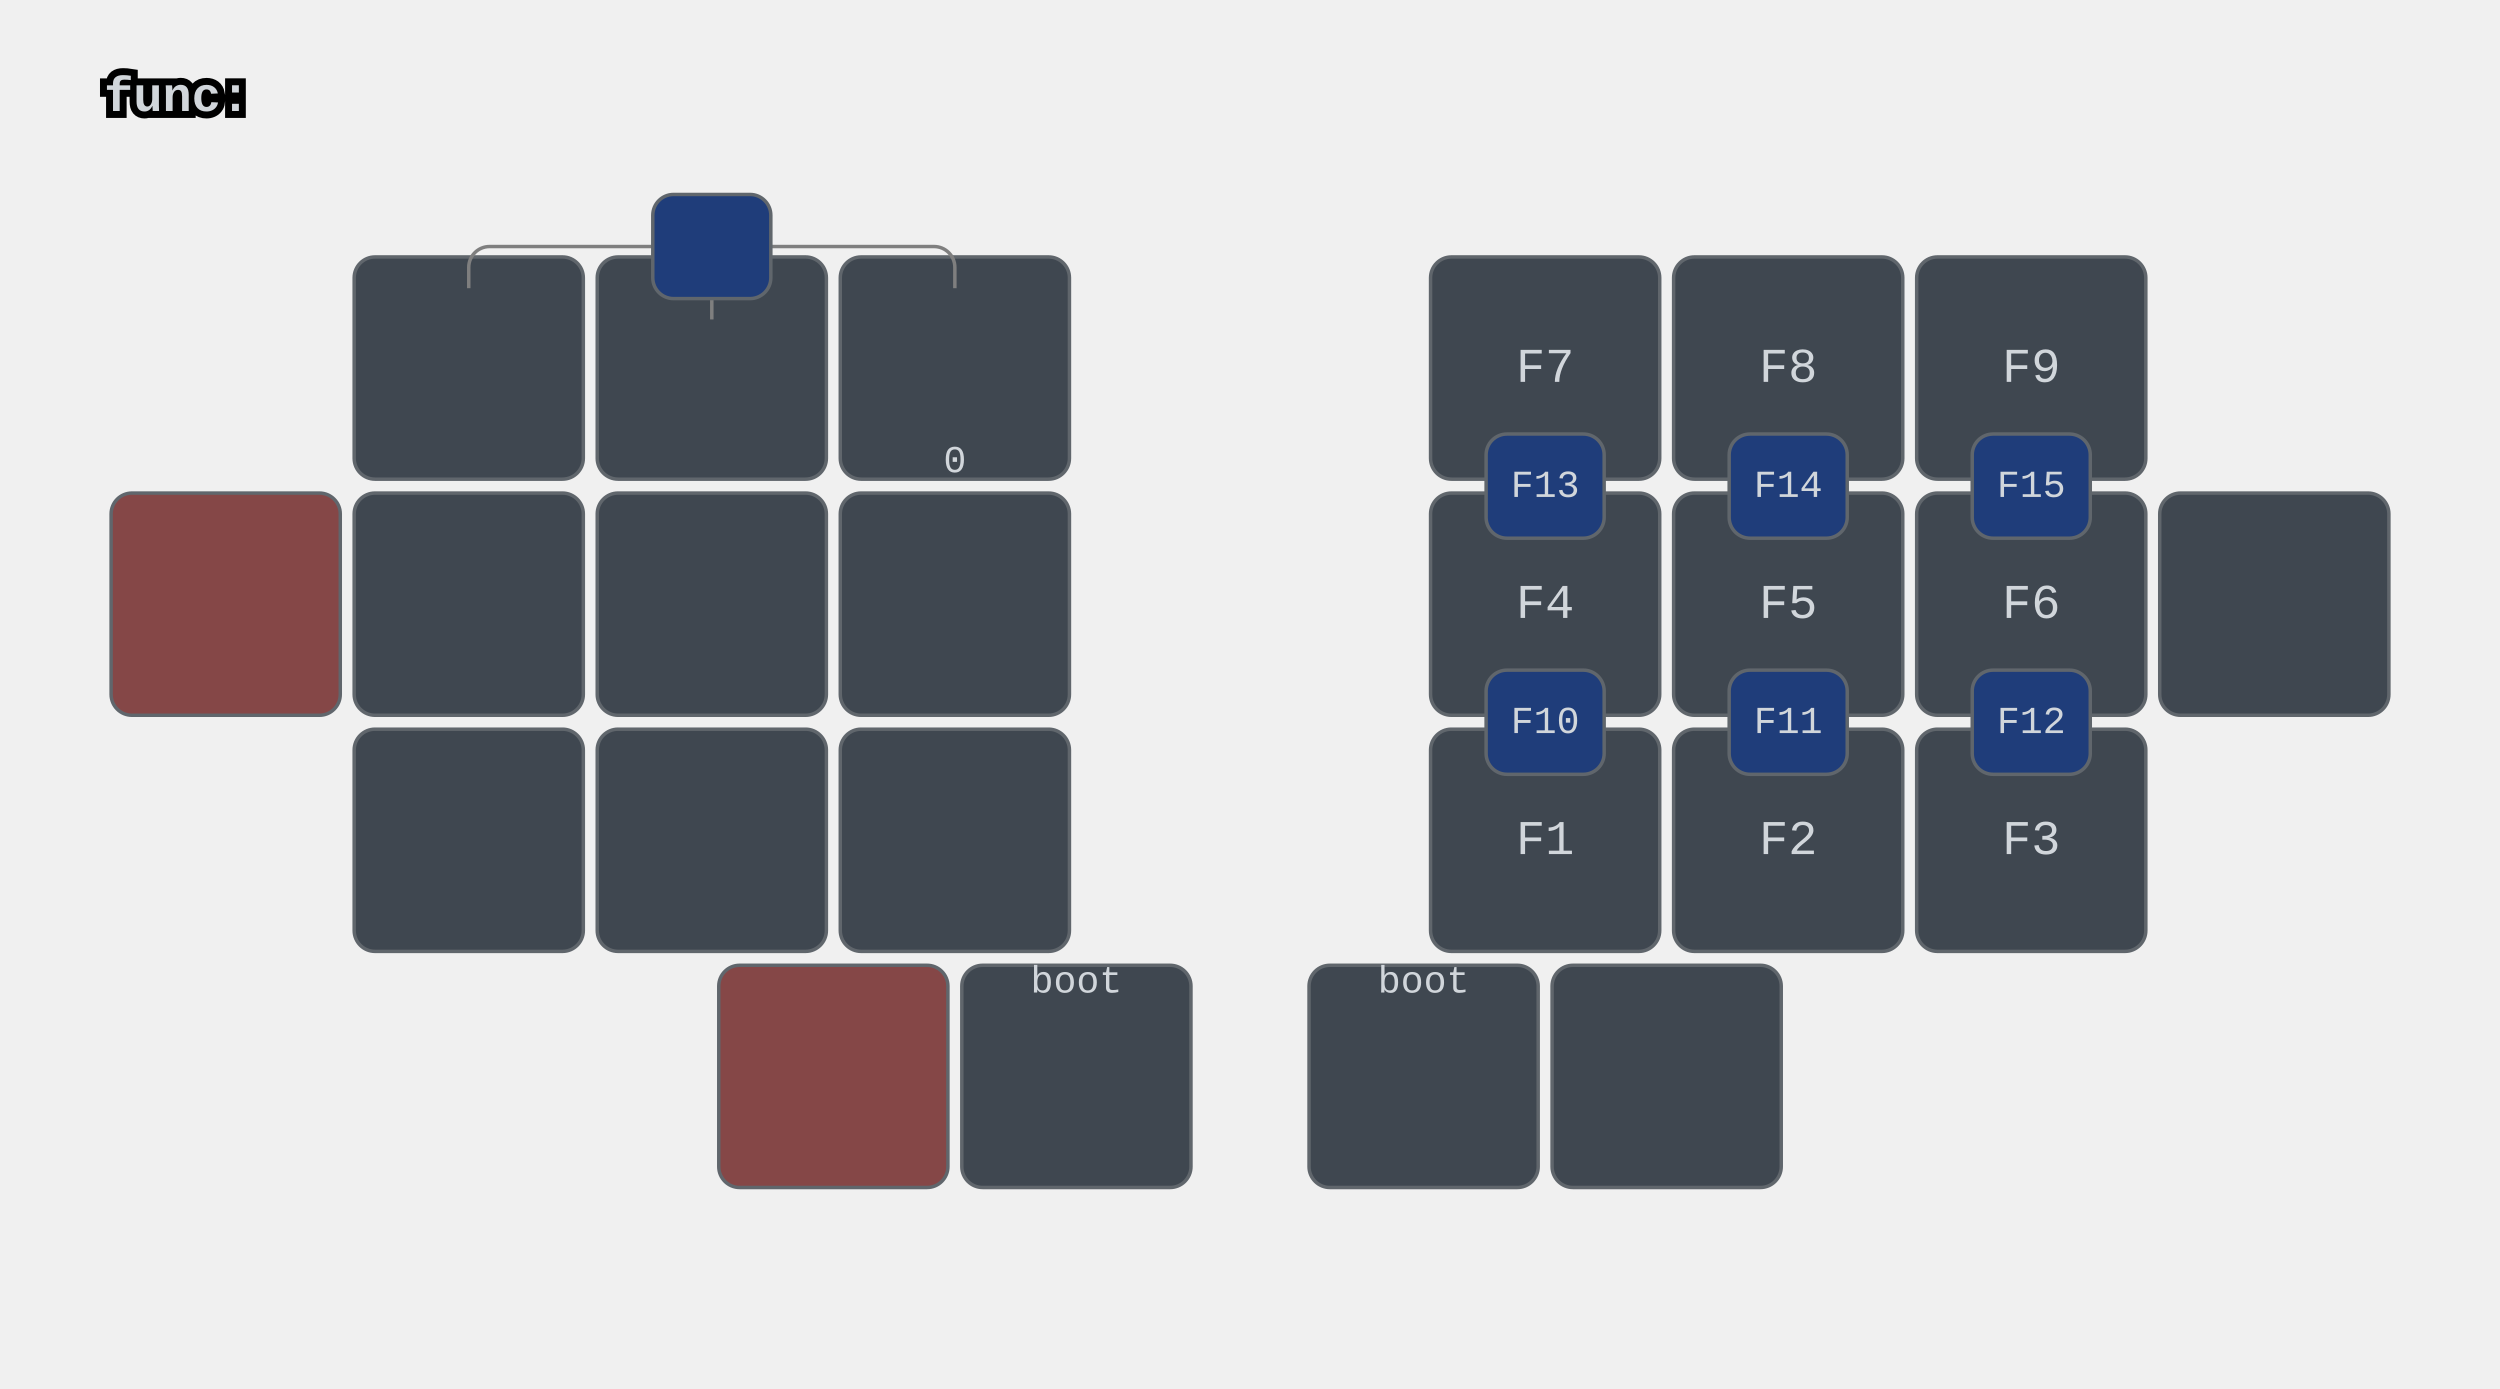
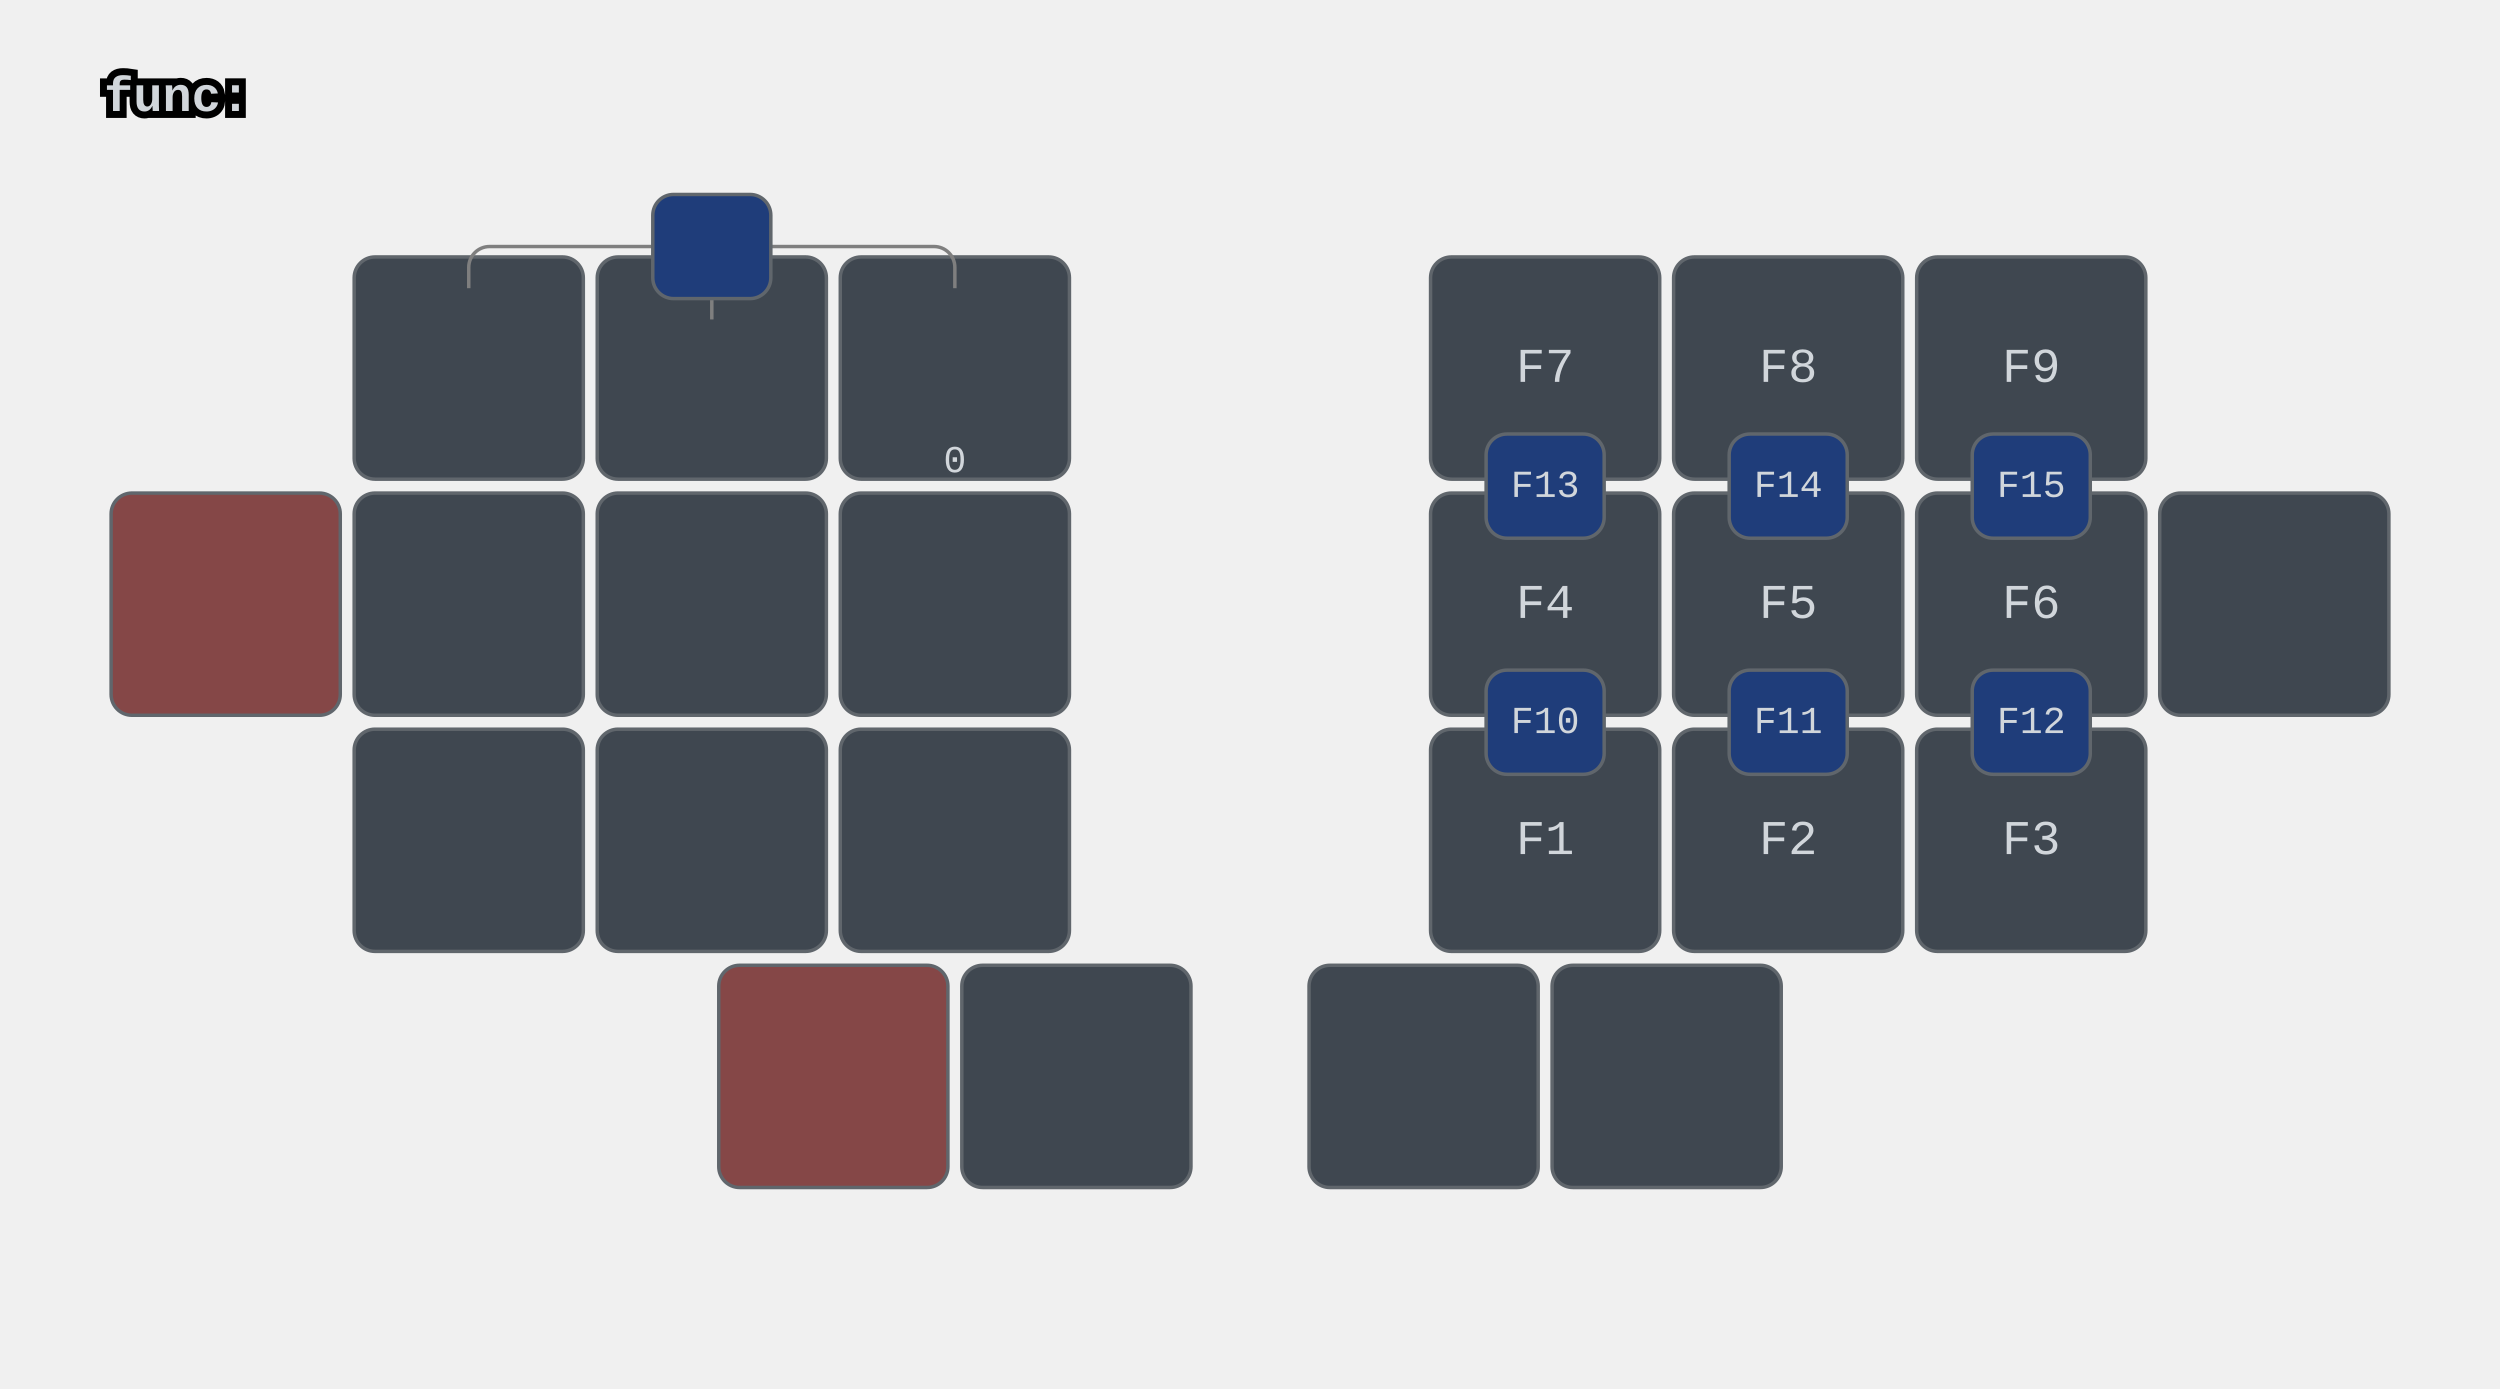
<svg xmlns="http://www.w3.org/2000/svg" xmlns:xlink="http://www.w3.org/1999/xlink" width="720" height="400" viewBox="0 0 720 400" class="keymap">
  <defs>/* start glyphs */
<svg id="mdi:apple-keyboard-command">
      <svg id="mdi-apple-keyboard-command" viewBox="0 0 24 24">
        <path d="M6,2A4,4 0 0,1 10,6V8H14V6A4,4 0 0,1 18,2A4,4 0 0,1 22,6A4,4 0 0,1 18,10H16V14H18A4,4 0 0,1 22,18A4,4 0 0,1 18,22A4,4 0 0,1 14,18V16H10V18A4,4 0 0,1 6,22A4,4 0 0,1 2,18A4,4 0 0,1 6,14H8V10H6A4,4 0 0,1 2,6A4,4 0 0,1 6,2M16,18A2,2 0 0,0 18,20A2,2 0 0,0 20,18A2,2 0 0,0 18,16H16V18M14,10H10V14H14V10M6,16A2,2 0 0,0 4,18A2,2 0 0,0 6,20A2,2 0 0,0 8,18V16H6M8,6A2,2 0 0,0 6,4A2,2 0 0,0 4,6A2,2 0 0,0 6,8H8V6M18,8A2,2 0 0,0 20,6A2,2 0 0,0 18,4A2,2 0 0,0 16,6V8H18Z" />
      </svg>
    </svg>
    <svg id="mdi:apple-keyboard-control">
      <svg id="mdi-apple-keyboard-control" viewBox="0 0 24 24">
        <path d="M19.78,11.78L18.36,13.19L12,6.83L5.64,13.19L4.22,11.78L12,4L19.78,11.78Z" />
      </svg>
    </svg>
    <svg id="mdi:apple-keyboard-option">
      <svg id="mdi-apple-keyboard-option" viewBox="0 0 24 24">
        <path d="M3,4H9.11L16.15,18H21V20H14.88L7.84,6H3V4M14,4H21V6H14V4Z" />
      </svg>
    </svg>
    <svg id="mdi:apple-keyboard-shift">
      <svg id="mdi-apple-keyboard-shift" viewBox="0 0 24 24">
        <path d="M15,18V12H17.17L12,6.83L6.83,12H9V18H15M12,4L22,14H17V20H7V14H2L12,4Z" />
      </svg>
    </svg>
    <svg id="mdi:arrow-down">
      <svg id="mdi-arrow-down" viewBox="0 0 24 24">
        <path d="M11,4H13V16L18.5,10.5L19.92,11.92L12,19.84L4.08,11.92L5.5,10.5L11,16V4Z" />
      </svg>
    </svg>
    <svg id="mdi:arrow-down-bold-outline">
      <svg id="mdi-arrow-down-bold-outline" viewBox="0 0 24 24">
        <path d="M22,11L12,21L2,11H8V3H16V11H22M12,18L17,13H14V5H10V13H7L12,18Z" />
      </svg>
    </svg>
    <svg id="mdi:arrow-left">
      <svg id="mdi-arrow-left" viewBox="0 0 24 24">
        <path d="M20,11V13H8L13.5,18.5L12.08,19.92L4.16,12L12.08,4.08L13.5,5.5L8,11H20Z" />
      </svg>
    </svg>
    <svg id="mdi:arrow-right">
      <svg id="mdi-arrow-right" viewBox="0 0 24 24">
        <path d="M4,11V13H16L10.5,18.5L11.92,19.92L19.84,12L11.92,4.08L10.5,5.5L16,11H4Z" />
      </svg>
    </svg>
    <svg id="mdi:arrow-up">
      <svg id="mdi-arrow-up" viewBox="0 0 24 24">
        <path d="M13,20H11V8L5.5,13.5L4.08,12.08L12,4.16L19.92,12.08L18.5,13.5L13,8V20Z" />
      </svg>
    </svg>
    <svg id="mdi:arrow-up-bold-outline">
      <svg id="mdi-arrow-up-bold-outline" viewBox="0 0 24 24">
        <path d="M16,13V21H8V13H2L12,3L22,13H16M7,11H10V19H14V11H17L12,6L7,11Z" />
      </svg>
    </svg>
    <svg id="mdi:backspace-outline">
      <svg id="mdi-backspace-outline" viewBox="0 0 24 24">
        <path d="M19,15.59L17.59,17L14,13.41L10.41,17L9,15.59L12.59,12L9,8.41L10.41,7L14,10.59L17.59,7L19,8.41L15.41,12L19,15.59M22,3A2,2 0 0,1 24,5V19A2,2 0 0,1 22,21H7C6.31,21 5.77,20.64 5.41,20.11L0,12L5.41,3.88C5.77,3.35 6.31,3 7,3H22M22,5H7L2.28,12L7,19H22V5Z" />
      </svg>
    </svg>
    <svg id="mdi:backspace-reverse-outline">
      <svg id="mdi-backspace-reverse-outline" viewBox="0 0 24 24">
        <path d="M5,15.59L6.41,17L10,13.41L13.59,17L15,15.59L11.41,12L15,8.41L13.59,7L10,10.59L6.41,7L5,8.41L8.59,12L5,15.59M2,3A2,2 0 0,0 0,5V19A2,2 0 0,0 2,21H17C17.69,21 18.23,20.64 18.59,20.11L24,12L18.59,3.88C18.23,3.35 17.69,3 17,3H2M2,5H17L21.72,12L17,19H2V5Z" />
      </svg>
    </svg>
    <svg id="mdi:bluetooth">
      <svg id="mdi-bluetooth" viewBox="0 0 24 24">
        <path d="M14.88,16.29L13,18.17V14.41M13,5.83L14.88,7.71L13,9.58M17.71,7.71L12,2H11V9.58L6.41,5L5,6.41L10.59,12L5,17.58L6.41,19L11,14.41V22H12L17.71,16.29L13.41,12L17.71,7.71Z" />
      </svg>
    </svg>
    <svg id="mdi:bluetooth-off">
      <svg id="mdi-bluetooth-off" viewBox="0 0 24 24">
        <path d="M13,5.83L14.88,7.71L13.28,9.31L14.69,10.72L17.71,7.7L12,2H11V7.03L13,9.03M5.41,4L4,5.41L10.59,12L5,17.59L6.41,19L11,14.41V22H12L16.29,17.71L18.59,20L20,18.59M13,18.17V14.41L14.88,16.29" />
      </svg>
    </svg>
    <svg id="mdi:bug">
      <svg id="mdi-bug" viewBox="0 0 24 24">
        <path d="M14,12H10V10H14M14,16H10V14H14M20,8H17.19C16.74,7.22 16.12,6.55 15.37,6.04L17,4.41L15.59,3L13.42,5.17C12.96,5.06 12.5,5 12,5C11.5,5 11.04,5.06 10.59,5.17L8.41,3L7,4.41L8.62,6.04C7.88,6.55 7.26,7.22 6.81,8H4V10H6.09C6.04,10.33 6,10.66 6,11V12H4V14H6V15C6,15.34 6.04,15.67 6.09,16H4V18H6.81C7.85,19.79 9.78,21 12,21C14.22,21 16.15,19.79 17.19,18H20V16H17.91C17.96,15.67 18,15.34 18,15V14H20V12H18V11C18,10.66 17.96,10.33 17.91,10H20V8Z" />
      </svg>
    </svg>
    <svg id="mdi:camera">
      <svg id="mdi-camera" viewBox="0 0 24 24">
        <path d="M4,4H7L9,2H15L17,4H20A2,2 0 0,1 22,6V18A2,2 0 0,1 20,20H4A2,2 0 0,1 2,18V6A2,2 0 0,1 4,4M12,7A5,5 0 0,0 7,12A5,5 0 0,0 12,17A5,5 0 0,0 17,12A5,5 0 0,0 12,7M12,9A3,3 0 0,1 15,12A3,3 0 0,1 12,15A3,3 0 0,1 9,12A3,3 0 0,1 12,9Z" />
      </svg>
    </svg>
    <svg id="mdi:close">
      <svg id="mdi-close" viewBox="0 0 24 24">
        <path d="M19,6.41L17.59,5L12,10.59L6.41,5L5,6.41L10.59,12L5,17.59L6.41,19L12,13.41L17.59,19L19,17.59L13.41,12L19,6.41Z" />
      </svg>
    </svg>
    <svg id="mdi:console">
      <svg id="mdi-console" viewBox="0 0 24 24">
        <path d="M20,19V7H4V19H20M20,3A2,2 0 0,1 22,5V19A2,2 0 0,1 20,21H4A2,2 0 0,1 2,19V5C2,3.89 2.9,3 4,3H20M13,17V15H18V17H13M9.58,13L5.57,9H8.4L11.7,12.3C12.09,12.69 12.09,13.33 11.7,13.72L8.42,17H5.59L9.58,13Z" />
      </svg>
    </svg>
    <svg id="mdi:debug-step-into">
      <svg id="mdi-debug-step-into" viewBox="0 0 24 24">
        <path d="M12,22A2,2 0 0,1 10,20A2,2 0 0,1 12,18A2,2 0 0,1 14,20A2,2 0 0,1 12,22M13,2V13L17.5,8.5L18.92,9.92L12,16.84L5.08,9.92L6.5,8.5L11,13V2H13Z" />
      </svg>
    </svg>
    <svg id="mdi:debug-step-out">
      <svg id="mdi-debug-step-out" viewBox="0 0 24 24">
        <path d="M12,22A2,2 0 0,1 10,20A2,2 0 0,1 12,18A2,2 0 0,1 14,20A2,2 0 0,1 12,22M13,16H11V6L6.5,10.5L5.08,9.08L12,2.16L18.92,9.08L17.5,10.5L13,6V16Z" />
      </svg>
    </svg>
    <svg id="mdi:debug-step-over">
      <svg id="mdi-debug-step-over" viewBox="0 0 24 24">
        <path d="M12,14A2,2 0 0,1 14,16A2,2 0 0,1 12,18A2,2 0 0,1 10,16A2,2 0 0,1 12,14M23.46,8.86L21.87,15.75L15,14.16L18.8,11.78C17.39,9.5 14.87,8 12,8C8.05,8 4.77,10.86 4.12,14.63L2.15,14.28C2.96,9.58 7.06,6 12,6C15.58,6 18.73,7.89 20.5,10.72L23.46,8.86Z" />
      </svg>
    </svg>
    <svg id="mdi:delete">
      <svg id="mdi-delete" viewBox="0 0 24 24">
        <path d="M19,4H15.5L14.5,3H9.5L8.5,4H5V6H19M6,19A2,2 0 0,0 8,21H16A2,2 0 0,0 18,19V7H6V19Z" />
      </svg>
    </svg>
    <svg id="mdi:desktop-classic">
      <svg id="mdi-desktop-classic" viewBox="0 0 24 24">
        <path d="M6,2C4.89,2 4,2.89 4,4V12C4,13.11 4.89,14 6,14H18C19.11,14 20,13.11 20,12V4C20,2.89 19.11,2 18,2H6M6,4H18V12H6V4M4,15C2.89,15 2,15.89 2,17V20C2,21.11 2.89,22 4,22H20C21.11,22 22,21.11 22,20V17C22,15.89 21.11,15 20,15H4M8,17H20V20H8V17M9,17.75V19.25H13V17.75H9M15,17.75V19.25H19V17.75H15Z" />
      </svg>
    </svg>
    <svg id="mdi:emoticon-happy-outline">
      <svg id="mdi-emoticon-happy-outline" viewBox="0 0 24 24">
        <path d="M20,12A8,8 0 0,0 12,4A8,8 0 0,0 4,12A8,8 0 0,0 12,20A8,8 0 0,0 20,12M22,12A10,10 0 0,1 12,22A10,10 0 0,1 2,12A10,10 0 0,1 12,2A10,10 0 0,1 22,12M10,9.5C10,10.3 9.3,11 8.5,11C7.7,11 7,10.3 7,9.5C7,8.7 7.7,8 8.5,8C9.3,8 10,8.7 10,9.5M17,9.5C17,10.3 16.3,11 15.5,11C14.7,11 14,10.3 14,9.5C14,8.7 14.7,8 15.5,8C16.3,8 17,8.7 17,9.5M12,17.23C10.25,17.23 8.71,16.5 7.81,15.42L9.23,14C9.68,14.72 10.75,15.23 12,15.23C13.25,15.23 14.32,14.72 14.77,14L16.19,15.42C15.29,16.5 13.75,17.23 12,17.23Z" />
      </svg>
    </svg>
    <svg id="mdi:file-tree">
      <svg id="mdi-file-tree" viewBox="0 0 24 24">
        <path d="M3,3H9V7H3V3M15,10H21V14H15V10M15,17H21V21H15V17M13,13H7V18H13V20H7L5,20V9H7V11H13V13Z" />
-       </svg>
-     </svg>
-     <svg id="mdi:flash">
-       <svg id="mdi-flash" viewBox="0 0 24 24">
-         <path d="M7,2V13H10V22L17,10H13L17,2H7Z" />
      </svg>
    </svg>
    <svg id="mdi:folder-open">
      <svg id="mdi-folder-open" viewBox="0 0 24 24">
        <path d="M19,20H4C2.89,20 2,19.1 2,18V6C2,4.89 2.89,4 4,4H10L12,6H19A2,2 0 0,1 21,8H21L4,8V18L6.14,10H23.21L20.93,18.5C20.7,19.37 19.92,20 19,20Z" />
      </svg>
    </svg>
    <svg id="mdi:format-horizontal-align-left">
      <svg id="mdi-format-horizontal-align-left" viewBox="0 0 24 24">
        <path d="M11,16V13H21V11H11V8L7,12L11,16M3,20H5V4H3V20Z" />
      </svg>
    </svg>
    <svg id="mdi:format-horizontal-align-right">
      <svg id="mdi-format-horizontal-align-right" viewBox="0 0 24 24">
        <path d="M13,8V11H3V13H13V16L17,12L13,8M19,20H21V4H19V20Z" />
      </svg>
    </svg>
    <svg id="mdi:format-letter-case">
      <svg id="mdi-format-letter-case" viewBox="0 0 24 24">
        <path d="M20.06,18C20,17.83 19.91,17.54 19.86,17.11C19.19,17.81 18.38,18.16 17.45,18.16C16.62,18.16 15.93,17.92 15.4,17.45C14.87,17 14.6,16.39 14.6,15.66C14.6,14.78 14.93,14.1 15.6,13.61C16.27,13.12 17.21,12.88 18.43,12.88H19.83V12.24C19.83,11.75 19.68,11.36 19.38,11.07C19.08,10.78 18.63,10.64 18.05,10.64C17.53,10.64 17.1,10.76 16.75,11C16.4,11.25 16.23,11.54 16.23,11.89H14.77C14.77,11.46 14.92,11.05 15.22,10.65C15.5,10.25 15.93,9.94 16.44,9.71C16.95,9.5 17.5,9.36 18.13,9.36C19.11,9.36 19.87,9.6 20.42,10.09C20.97,10.58 21.26,11.25 21.28,12.11V16C21.28,16.8 21.38,17.42 21.58,17.88V18H20.06M17.66,16.88C18.11,16.88 18.54,16.77 18.95,16.56C19.35,16.35 19.65,16.07 19.83,15.73V14.16H18.7C16.93,14.16 16.04,14.63 16.04,15.57C16.04,16 16.19,16.3 16.5,16.53C16.8,16.76 17.18,16.88 17.66,16.88M5.46,13.71H9.53L7.5,8.29L5.46,13.71M6.64,6H8.36L13.07,18H11.14L10.17,15.43H4.82L3.86,18H1.93L6.64,6Z" />
      </svg>
    </svg>
    <svg id="mdi:keyboard-return">
      <svg id="mdi-keyboard-return" viewBox="0 0 24 24">
        <path d="M19,7V11H5.83L9.41,7.41L8,6L2,12L8,18L9.41,16.58L5.83,13H21V7H19Z" />
      </svg>
    </svg>
    <svg id="mdi:keyboard-space">
      <svg id="mdi-keyboard-space" viewBox="0 0 24 24">
        <path d="M3 15H5V19H19V15H21V19C21 20.1 20.1 21 19 21H5C3.9 21 3 20.1 3 19V15Z" />
      </svg>
    </svg>
    <svg id="mdi:lock">
      <svg id="mdi-lock" viewBox="0 0 24 24">
        <path d="M12,17A2,2 0 0,0 14,15C14,13.89 13.1,13 12,13A2,2 0 0,0 10,15A2,2 0 0,0 12,17M18,8A2,2 0 0,1 20,10V20A2,2 0 0,1 18,22H6A2,2 0 0,1 4,20V10C4,8.89 4.9,8 6,8H7V6A5,5 0 0,1 12,1A5,5 0 0,1 17,6V8H18M12,3A3,3 0 0,0 9,6V8H15V6A3,3 0 0,0 12,3Z" />
      </svg>
    </svg>
    <svg id="mdi:microphone">
      <svg id="mdi-microphone" viewBox="0 0 24 24">
        <path d="M12,2A3,3 0 0,1 15,5V11A3,3 0 0,1 12,14A3,3 0 0,1 9,11V5A3,3 0 0,1 12,2M19,11C19,14.53 16.39,17.44 13,17.93V21H11V17.93C7.61,17.44 5,14.53 5,11H7A5,5 0 0,0 12,16A5,5 0 0,0 17,11H19Z" />
      </svg>
    </svg>
    <svg id="mdi:microsoft-visual-studio-code">
      <svg id="mdi-microsoft-visual-studio-code" viewBox="0 0 24 24">
        <path d="M17,16.47V7.39L11,11.93M2.22,9.19C1.92,8.87 1.91,8.37 2.2,8.04L3.4,6.93C3.6,6.75 4.09,6.67 4.45,6.93L7.87,9.54L15.8,2.29C16.12,1.97 16.67,1.84 17.3,2.17L21.3,4.08C21.66,4.29 22,4.62 22,5.23V18.73C22,19.13 21.71,19.56 21.4,19.73L17,21.83C16.68,21.96 16.08,21.84 15.87,21.63L7.85,14.33L4.45,16.93C4.07,17.19 3.6,17.12 3.4,16.93L2.2,15.83C1.88,15.5 1.92,14.96 2.25,14.63L5.25,11.93" />
      </svg>
    </svg>
    <svg id="mdi:play-pause">
      <svg id="mdi-play-pause" viewBox="0 0 24 24">
        <path d="M3,5V19L11,12M13,19H16V5H13M18,5V19H21V5" />
      </svg>
    </svg>
    <svg id="mdi:power-sleep">
      <svg id="mdi-power-sleep" viewBox="0 0 24 24">
        <path d="M18.73,18C15.4,21.69 9.71,22 6,18.64C2.33,15.31 2.04,9.62 5.37,5.93C6.9,4.25 9,3.2 11.27,3C7.96,6.7 8.27,12.39 12,15.71C13.63,17.19 15.78,18 18,18C18.25,18 18.5,18 18.73,18Z" />
      </svg>
    </svg>
    <svg id="mdi:repeat">
      <svg id="mdi-repeat" viewBox="0 0 24 24">
        <path d="M17,17H7V14L3,18L7,22V19H19V13H17M7,7H17V10L21,6L17,2V5H5V11H7V7Z" />
      </svg>
    </svg>
    <svg id="mdi:skip-backward">
      <svg id="mdi-skip-backward" viewBox="0 0 24 24">
        <path d="M20,5V19L13,12M6,5V19H4V5M13,5V19L6,12" />
      </svg>
    </svg>
    <svg id="mdi:skip-forward">
      <svg id="mdi-skip-forward" viewBox="0 0 24 24">
        <path d="M4,5V19L11,12M18,5V19H20V5M11,5V19L18,12" />
      </svg>
    </svg>
    <svg id="mdi:usb-port">
      <svg id="mdi-usb-port" viewBox="0 0 24 24">
        <path d="M8 2C6.9 2 6 2.9 6 4V12H5V16L9 20V22H15V20L19 16V12H18V4C18 2.9 17.11 2 16 2M8 4H16V12H8M9 7V9H11V7M13 7V9H15V7Z" />
      </svg>
    </svg>
    <svg id="mdi:volume-high">
      <svg id="mdi-volume-high" viewBox="0 0 24 24">
        <path d="M14,3.23V5.29C16.89,6.15 19,8.83 19,12C19,15.17 16.89,17.84 14,18.7V20.77C18,19.86 21,16.28 21,12C21,7.72 18,4.14 14,3.23M16.5,12C16.5,10.23 15.5,8.71 14,7.97V16C15.5,15.29 16.5,13.76 16.5,12M3,9V15H7L12,20V4L7,9H3Z" />
      </svg>
    </svg>
    <svg id="mdi:volume-medium">
      <svg id="mdi-volume-medium" viewBox="0 0 24 24">
        <path d="M5,9V15H9L14,20V4L9,9M18.5,12C18.5,10.23 17.5,8.71 16,7.97V16C17.5,15.29 18.5,13.76 18.5,12Z" />
      </svg>
    </svg>
  </defs>/* end glyphs */
<style>/* inherit to force styles through use tags */
svg path {
    fill: inherit;
}

/* font and background color specifications */
svg.keymap {
    font-family: SFMono-Regular,Consolas,Liberation Mono,Menlo,monospace;
    font-size: 14px;
    font-kerning: normal;
    text-rendering: optimizeLegibility;
    fill: #24292e;
}

/* default key styling */
rect.key {
    fill: #f6f8fa;
}

rect.key, rect.combo {
    stroke: #c9cccf;
    stroke-width: 1;
}

/* default key side styling, only used is draw_key_sides is set */
rect.side {
    filter: brightness(90%);
}

/* color accent for combo boxes */
rect.combo, rect.combo-separate {
    fill: #cdf;
}

/* color accent for held keys */
rect.held, rect.combo.held {
    fill: #fdd;
}

/* color accent for ghost (optional) keys */
rect.ghost, rect.combo.ghost {
    stroke-dasharray: 4, 4;
    stroke-width: 2;
}

text {
    text-anchor: middle;
    dominant-baseline: middle;
}

/* styling for layer labels */
text.label {
    font-weight: bold;
    text-anchor: start;
    stroke: white;
    stroke-width: 4;
    paint-order: stroke;
}

/* styling for optional footer */
text.footer {
    text-anchor: end;
    dominant-baseline: auto;
    stroke: white;
    stroke-width: 4;
    paint-order: stroke;
}

/* styling for combo tap, and key non-tap label text */
text.combo, text.hold, text.shifted, text.left, text.right {
    font-size: 11px;
}

text.hold {
    text-anchor: middle;
    dominant-baseline: auto;
}

text.shifted {
    text-anchor: middle;
    dominant-baseline: hanging;
}

text.left {
    text-anchor: start;
}

text.right {
    text-anchor: end;
}

text.layer-activator {
    text-decoration: underline;
}

/* styling for hold/shifted label text in combo box */
text.combo.hold, text.combo.shifted, text.combo.left, text.combo.right {
    font-size: 8px;
}

/* lighter symbol for transparent keys */
text.trans {
    fill: #7b7e81;
}

/* styling for combo dendrons */
path.combo {
    stroke-width: 1;
    stroke: gray;
    fill: none;
}

/* Start Tabler Icons Cleanup */
/* cannot use height/width with glyphs */
.icon-tabler &gt; path {
    fill: inherit;
    stroke: inherit;
    stroke-width: 2;
}
/* hide tabler's default box */
.icon-tabler &gt; path[stroke="none"][fill="none"] {
    visibility: hidden;
}
/* End Tabler Icons Cleanup */

svg.keymap { fill: #d1d6db; }
rect.key { fill: #3f4750; }
rect.key, rect.combo { stroke: #60666c; }
rect.combo, rect.combo-separate { fill: #1f3d7a; }
rect.held, rect.combo.held { fill: #854747; }
text.label, text.footer { stroke: black; }
text.trans { fill: #7e8184; }
path.combo { stroke: #7f7f7f; }

rect.held.alternate { fill: #ffe6f2; }</style>
  <g transform="translate(30, 0)" class="layer-func">
    <text x="0" y="28" class="label" id="func">func:</text>
    <g transform="translate(0, 72)">
      <g transform="translate(105, 34)" class="key keypos-0">
        <rect rx="6" ry="6" x="-33" y="-32" width="66" height="64" class="key" />
        <use href="#mdi:bluetooth" xlink:href="#mdi:bluetooth" x="-7" y="-7" height="14" width="14.0" class="key tap glyph mdi:bluetooth" />
        <use href="#mdi:arrow-left" xlink:href="#mdi:arrow-left" x="-6" y="18" height="12" width="12.0" class="key hold glyph mdi:arrow-left" />
      </g>
      <g transform="translate(175, 34)" class="key keypos-1">
        <rect rx="6" ry="6" x="-33" y="-32" width="66" height="64" class="key" />
        <use href="#mdi:bluetooth" xlink:href="#mdi:bluetooth" x="-7" y="-7" height="14" width="14.0" class="key tap glyph mdi:bluetooth" />
        <use href="#mdi:arrow-right" xlink:href="#mdi:arrow-right" x="-6" y="18" height="12" width="12.0" class="key hold glyph mdi:arrow-right" />
      </g>
      <g transform="translate(245, 34)" class="key keypos-2">
        <rect rx="6" ry="6" x="-33" y="-32" width="66" height="64" class="key" />
        <use href="#mdi:bluetooth" xlink:href="#mdi:bluetooth" x="-7" y="-7" height="14" width="14.0" class="key tap glyph mdi:bluetooth" />
        <text x="0" y="30" class="key hold">0</text>
      </g>
      <g transform="translate(415, 34)" class="key keypos-3">
        <rect rx="6" ry="6" x="-33" y="-32" width="66" height="64" class="key" />
        <text x="0" y="0" class="key tap">F7</text>
      </g>
      <g transform="translate(485, 34)" class="key keypos-4">
        <rect rx="6" ry="6" x="-33" y="-32" width="66" height="64" class="key" />
        <text x="0" y="0" class="key tap">F8</text>
      </g>
      <g transform="translate(555, 34)" class="key keypos-5">
        <rect rx="6" ry="6" x="-33" y="-32" width="66" height="64" class="key" />
        <text x="0" y="0" class="key tap">F9</text>
      </g>
      <g transform="translate(35, 102)" class="key held keypos-6">
        <rect rx="6" ry="6" x="-33" y="-32" width="66" height="64" class="key held" />
      </g>
      <g transform="translate(105, 102)" class="key keypos-7">
        <rect rx="6" ry="6" x="-33" y="-32" width="66" height="64" class="key" />
        <use href="#mdi:apple-keyboard-control" xlink:href="#mdi:apple-keyboard-control" x="-7" y="-7" height="14" width="14.0" class="key tap glyph mdi:apple-keyboard-control" />
      </g>
      <g transform="translate(175, 102)" class="key keypos-8">
        <rect rx="6" ry="6" x="-33" y="-32" width="66" height="64" class="key" />
        <use href="#mdi:apple-keyboard-option" xlink:href="#mdi:apple-keyboard-option" x="-7" y="-7" height="14" width="14.0" class="key tap glyph mdi:apple-keyboard-option" />
      </g>
      <g transform="translate(245, 102)" class="key keypos-9">
        <rect rx="6" ry="6" x="-33" y="-32" width="66" height="64" class="key" />
        <use href="#mdi:apple-keyboard-shift" xlink:href="#mdi:apple-keyboard-shift" x="-7" y="-7" height="14" width="14.0" class="key tap glyph mdi:apple-keyboard-shift" />
      </g>
      <g transform="translate(415, 102)" class="key keypos-10">
        <rect rx="6" ry="6" x="-33" y="-32" width="66" height="64" class="key" />
        <text x="0" y="0" class="key tap">F4</text>
      </g>
      <g transform="translate(485, 102)" class="key keypos-11">
        <rect rx="6" ry="6" x="-33" y="-32" width="66" height="64" class="key" />
        <text x="0" y="0" class="key tap">F5</text>
      </g>
      <g transform="translate(555, 102)" class="key keypos-12">
        <rect rx="6" ry="6" x="-33" y="-32" width="66" height="64" class="key" />
        <text x="0" y="0" class="key tap">F6</text>
      </g>
      <g transform="translate(625, 102)" class="key keypos-13">
        <rect rx="6" ry="6" x="-33" y="-32" width="66" height="64" class="key" />
      </g>
      <g transform="translate(105, 170)" class="key keypos-14">
        <rect rx="6" ry="6" x="-33" y="-32" width="66" height="64" class="key" />
      </g>
      <g transform="translate(175, 170)" class="key keypos-15">
        <rect rx="6" ry="6" x="-33" y="-32" width="66" height="64" class="key" />
      </g>
      <g transform="translate(245, 170)" class="key keypos-16">
        <rect rx="6" ry="6" x="-33" y="-32" width="66" height="64" class="key" />
        <use href="#mdi:apple-keyboard-command" xlink:href="#mdi:apple-keyboard-command" x="-7" y="-7" height="14" width="14.0" class="key tap glyph mdi:apple-keyboard-command" />
      </g>
      <g transform="translate(415, 170)" class="key keypos-17">
        <rect rx="6" ry="6" x="-33" y="-32" width="66" height="64" class="key" />
        <text x="0" y="0" class="key tap">F1</text>
      </g>
      <g transform="translate(485, 170)" class="key keypos-18">
        <rect rx="6" ry="6" x="-33" y="-32" width="66" height="64" class="key" />
        <text x="0" y="0" class="key tap">F2</text>
      </g>
      <g transform="translate(555, 170)" class="key keypos-19">
        <rect rx="6" ry="6" x="-33" y="-32" width="66" height="64" class="key" />
        <text x="0" y="0" class="key tap">F3</text>
      </g>
      <g transform="translate(210, 238)" class="key held keypos-20">
        <rect rx="6" ry="6" x="-33" y="-32" width="66" height="64" class="key held" />
      </g>
      <g transform="translate(280, 238)" class="key keypos-21">
        <rect rx="6" ry="6" x="-33" y="-32" width="66" height="64" class="key" />
-         <use href="#mdi:flash" xlink:href="#mdi:flash" x="-7" y="-7" height="14" width="14.0" class="key tap glyph mdi:flash" />
-         <text x="0" y="-30" class="key shifted">boot</text>
      </g>
      <g transform="translate(380, 238)" class="key keypos-22">
        <rect rx="6" ry="6" x="-33" y="-32" width="66" height="64" class="key" />
-         <use href="#mdi:flash" xlink:href="#mdi:flash" x="-7" y="-7" height="14" width="14.0" class="key tap glyph mdi:flash" />
-         <text x="0" y="-30" class="key shifted">boot</text>
      </g>
      <g transform="translate(450, 238)" class="key keypos-23">
        <rect rx="6" ry="6" x="-33" y="-32" width="66" height="64" class="key" />
      </g>
      <g class="combo combopos-0">
        <path d="M175,-1 h-64 a6.0,6.0 0 0 0 -6.0,6.0 v6" class="combo" />
        <path d="M175,-1 l0,21" class="combo" />
        <path d="M175,-1 h64 a6.0,6.0 0 0 1 6.0,6.0 v6" class="combo" />
        <rect rx="6" ry="6" x="158" y="-16" width="34" height="30" class="combo" />
        <use href="#mdi:bluetooth-off" xlink:href="#mdi:bluetooth-off" x="168" y="-8" height="14" width="14.0" class="combo tap glyph mdi:bluetooth-off" />
        <use href="#mdi:delete" xlink:href="#mdi:delete" x="169" y="0" height="12" width="12.0" class="combo hold glyph mdi:delete" />
      </g>
      <g class="combo combopos-1">
        <rect rx="6" ry="6" x="398" y="121" width="34" height="30" class="combo" />
        <text x="415" y="136" class="combo tap">F10</text>
      </g>
      <g class="combo combopos-2">
        <rect rx="6" ry="6" x="468" y="121" width="34" height="30" class="combo" />
        <text x="485" y="136" class="combo tap">F11</text>
      </g>
      <g class="combo combopos-3">
        <rect rx="6" ry="6" x="538" y="121" width="34" height="30" class="combo" />
        <text x="555" y="136" class="combo tap">F12</text>
      </g>
      <g class="combo combopos-4">
        <rect rx="6" ry="6" x="398" y="53" width="34" height="30" class="combo" />
        <text x="415" y="68" class="combo tap">F13</text>
      </g>
      <g class="combo combopos-5">
        <rect rx="6" ry="6" x="468" y="53" width="34" height="30" class="combo" />
        <text x="485" y="68" class="combo tap">F14</text>
      </g>
      <g class="combo combopos-6">
        <rect rx="6" ry="6" x="538" y="53" width="34" height="30" class="combo" />
        <text x="555" y="68" class="combo tap">F15</text>
      </g>
    </g>
  </g>
</svg>
